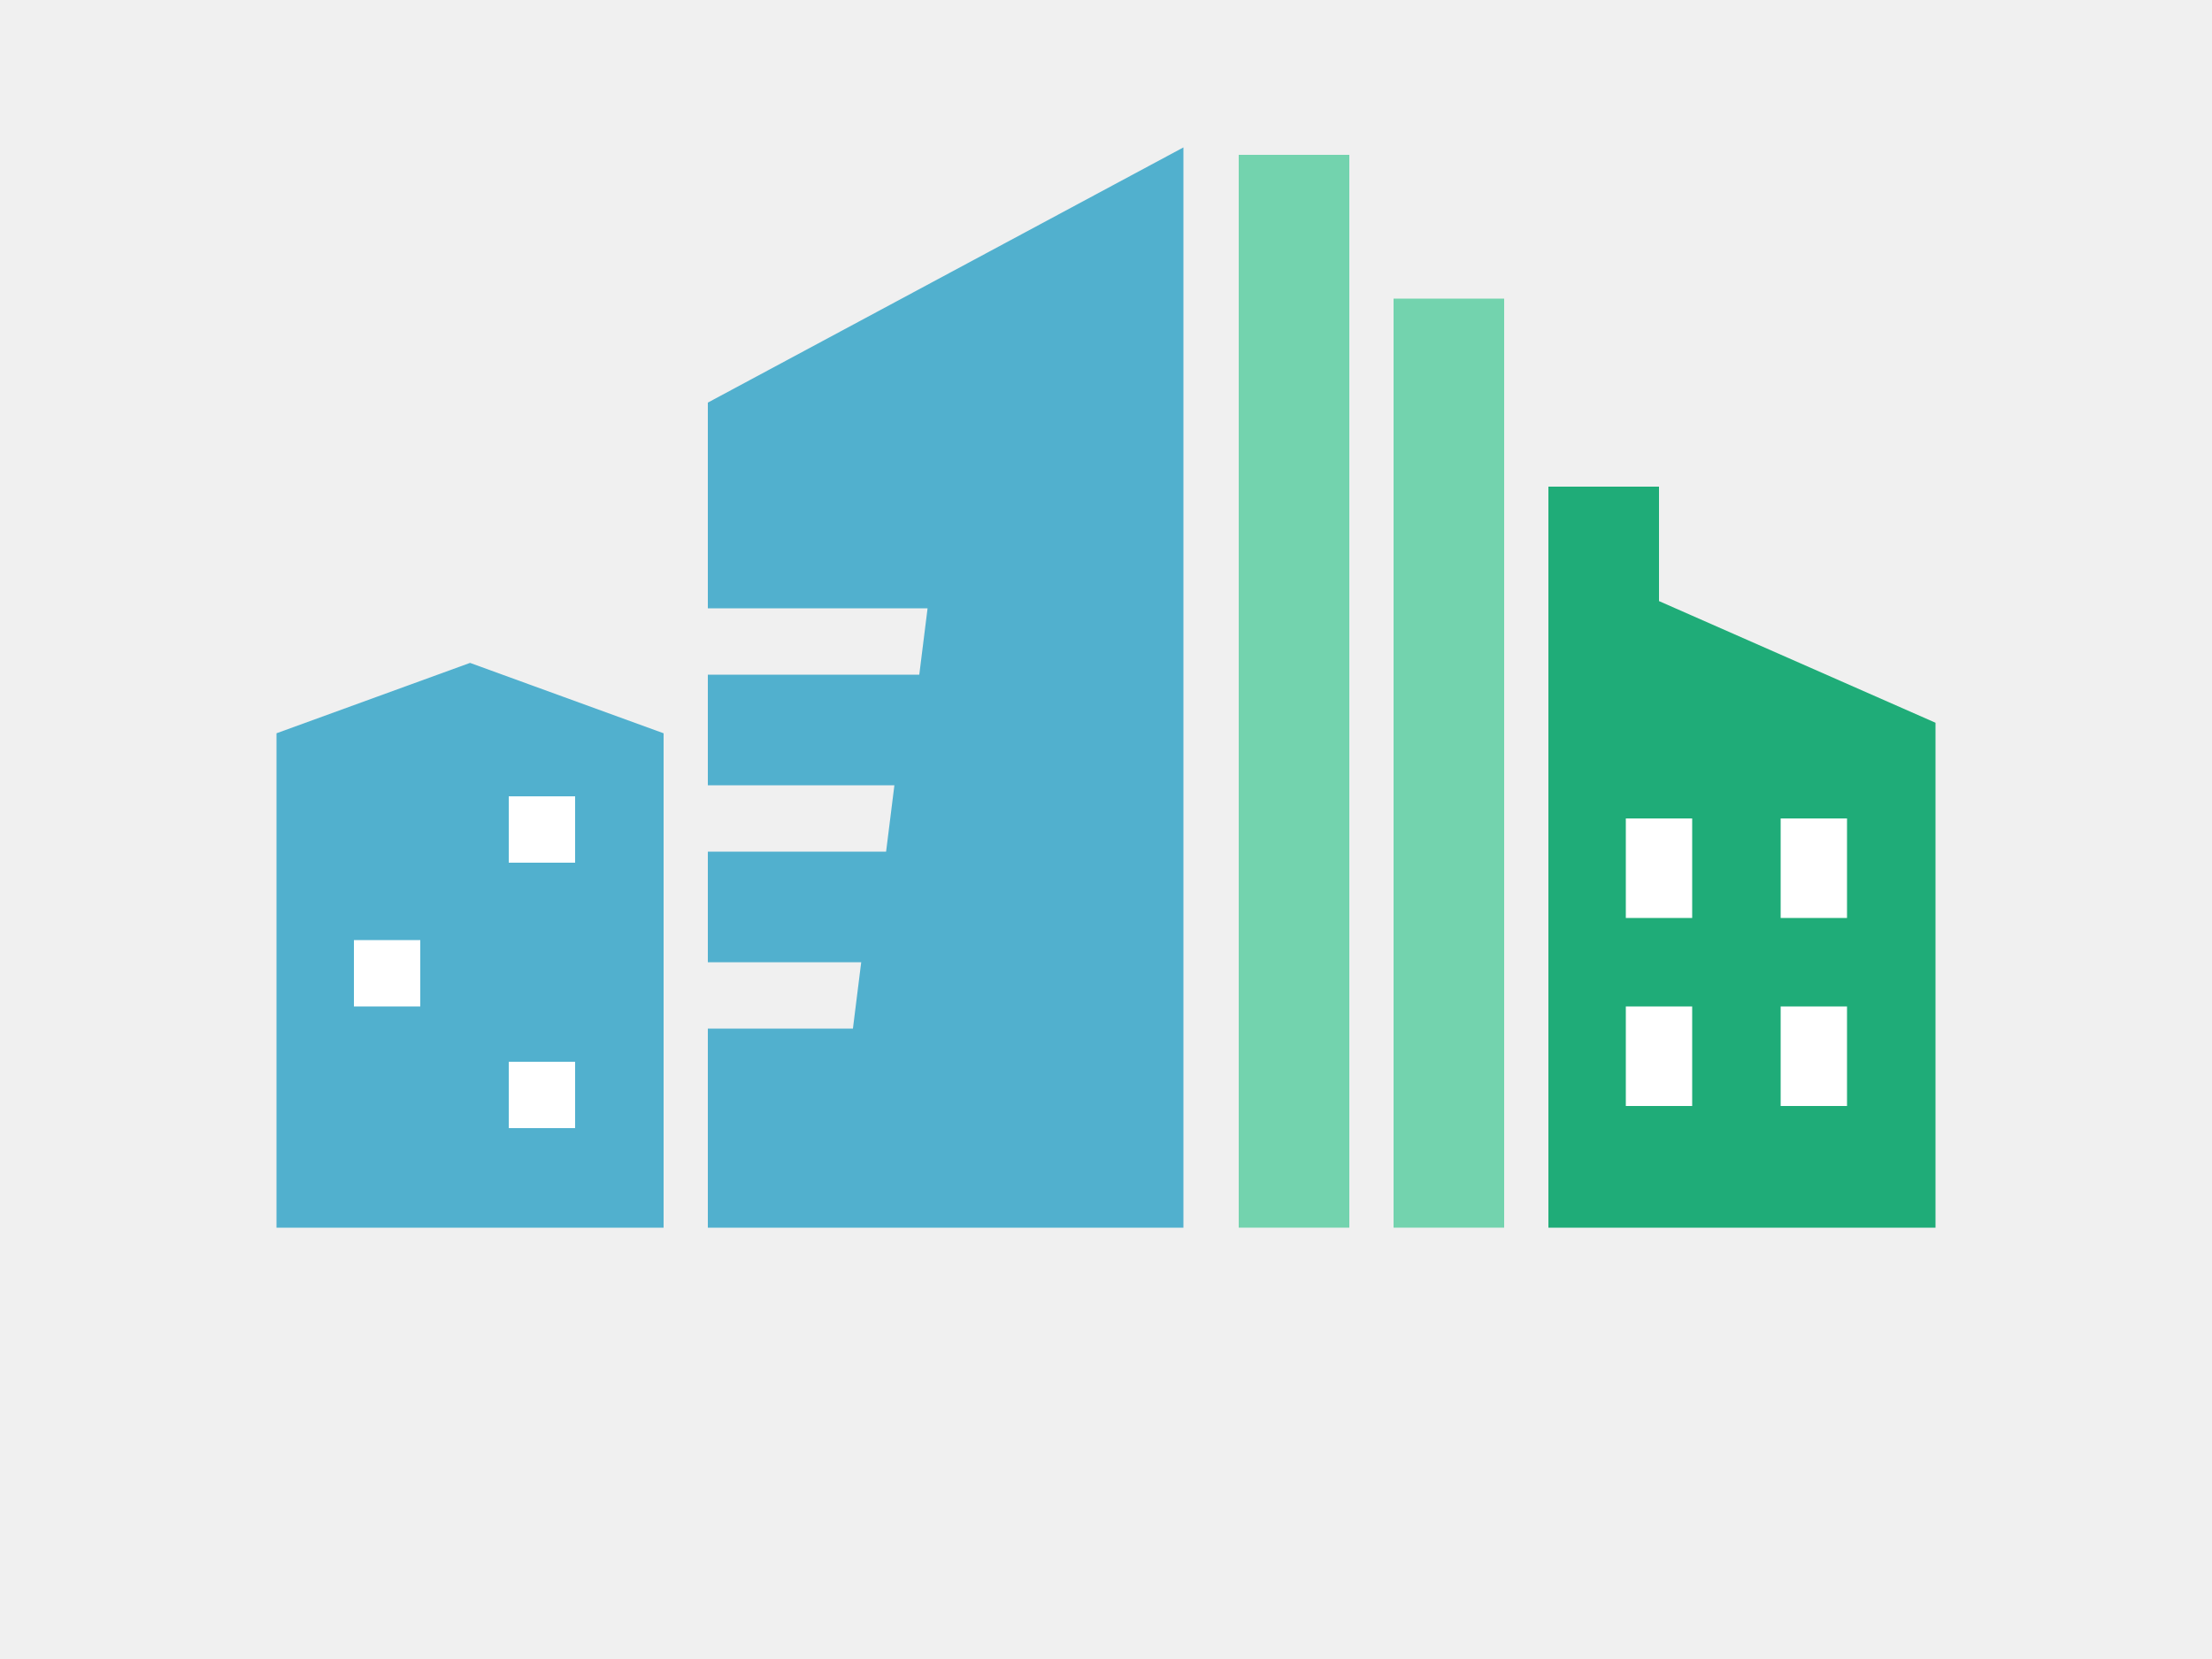
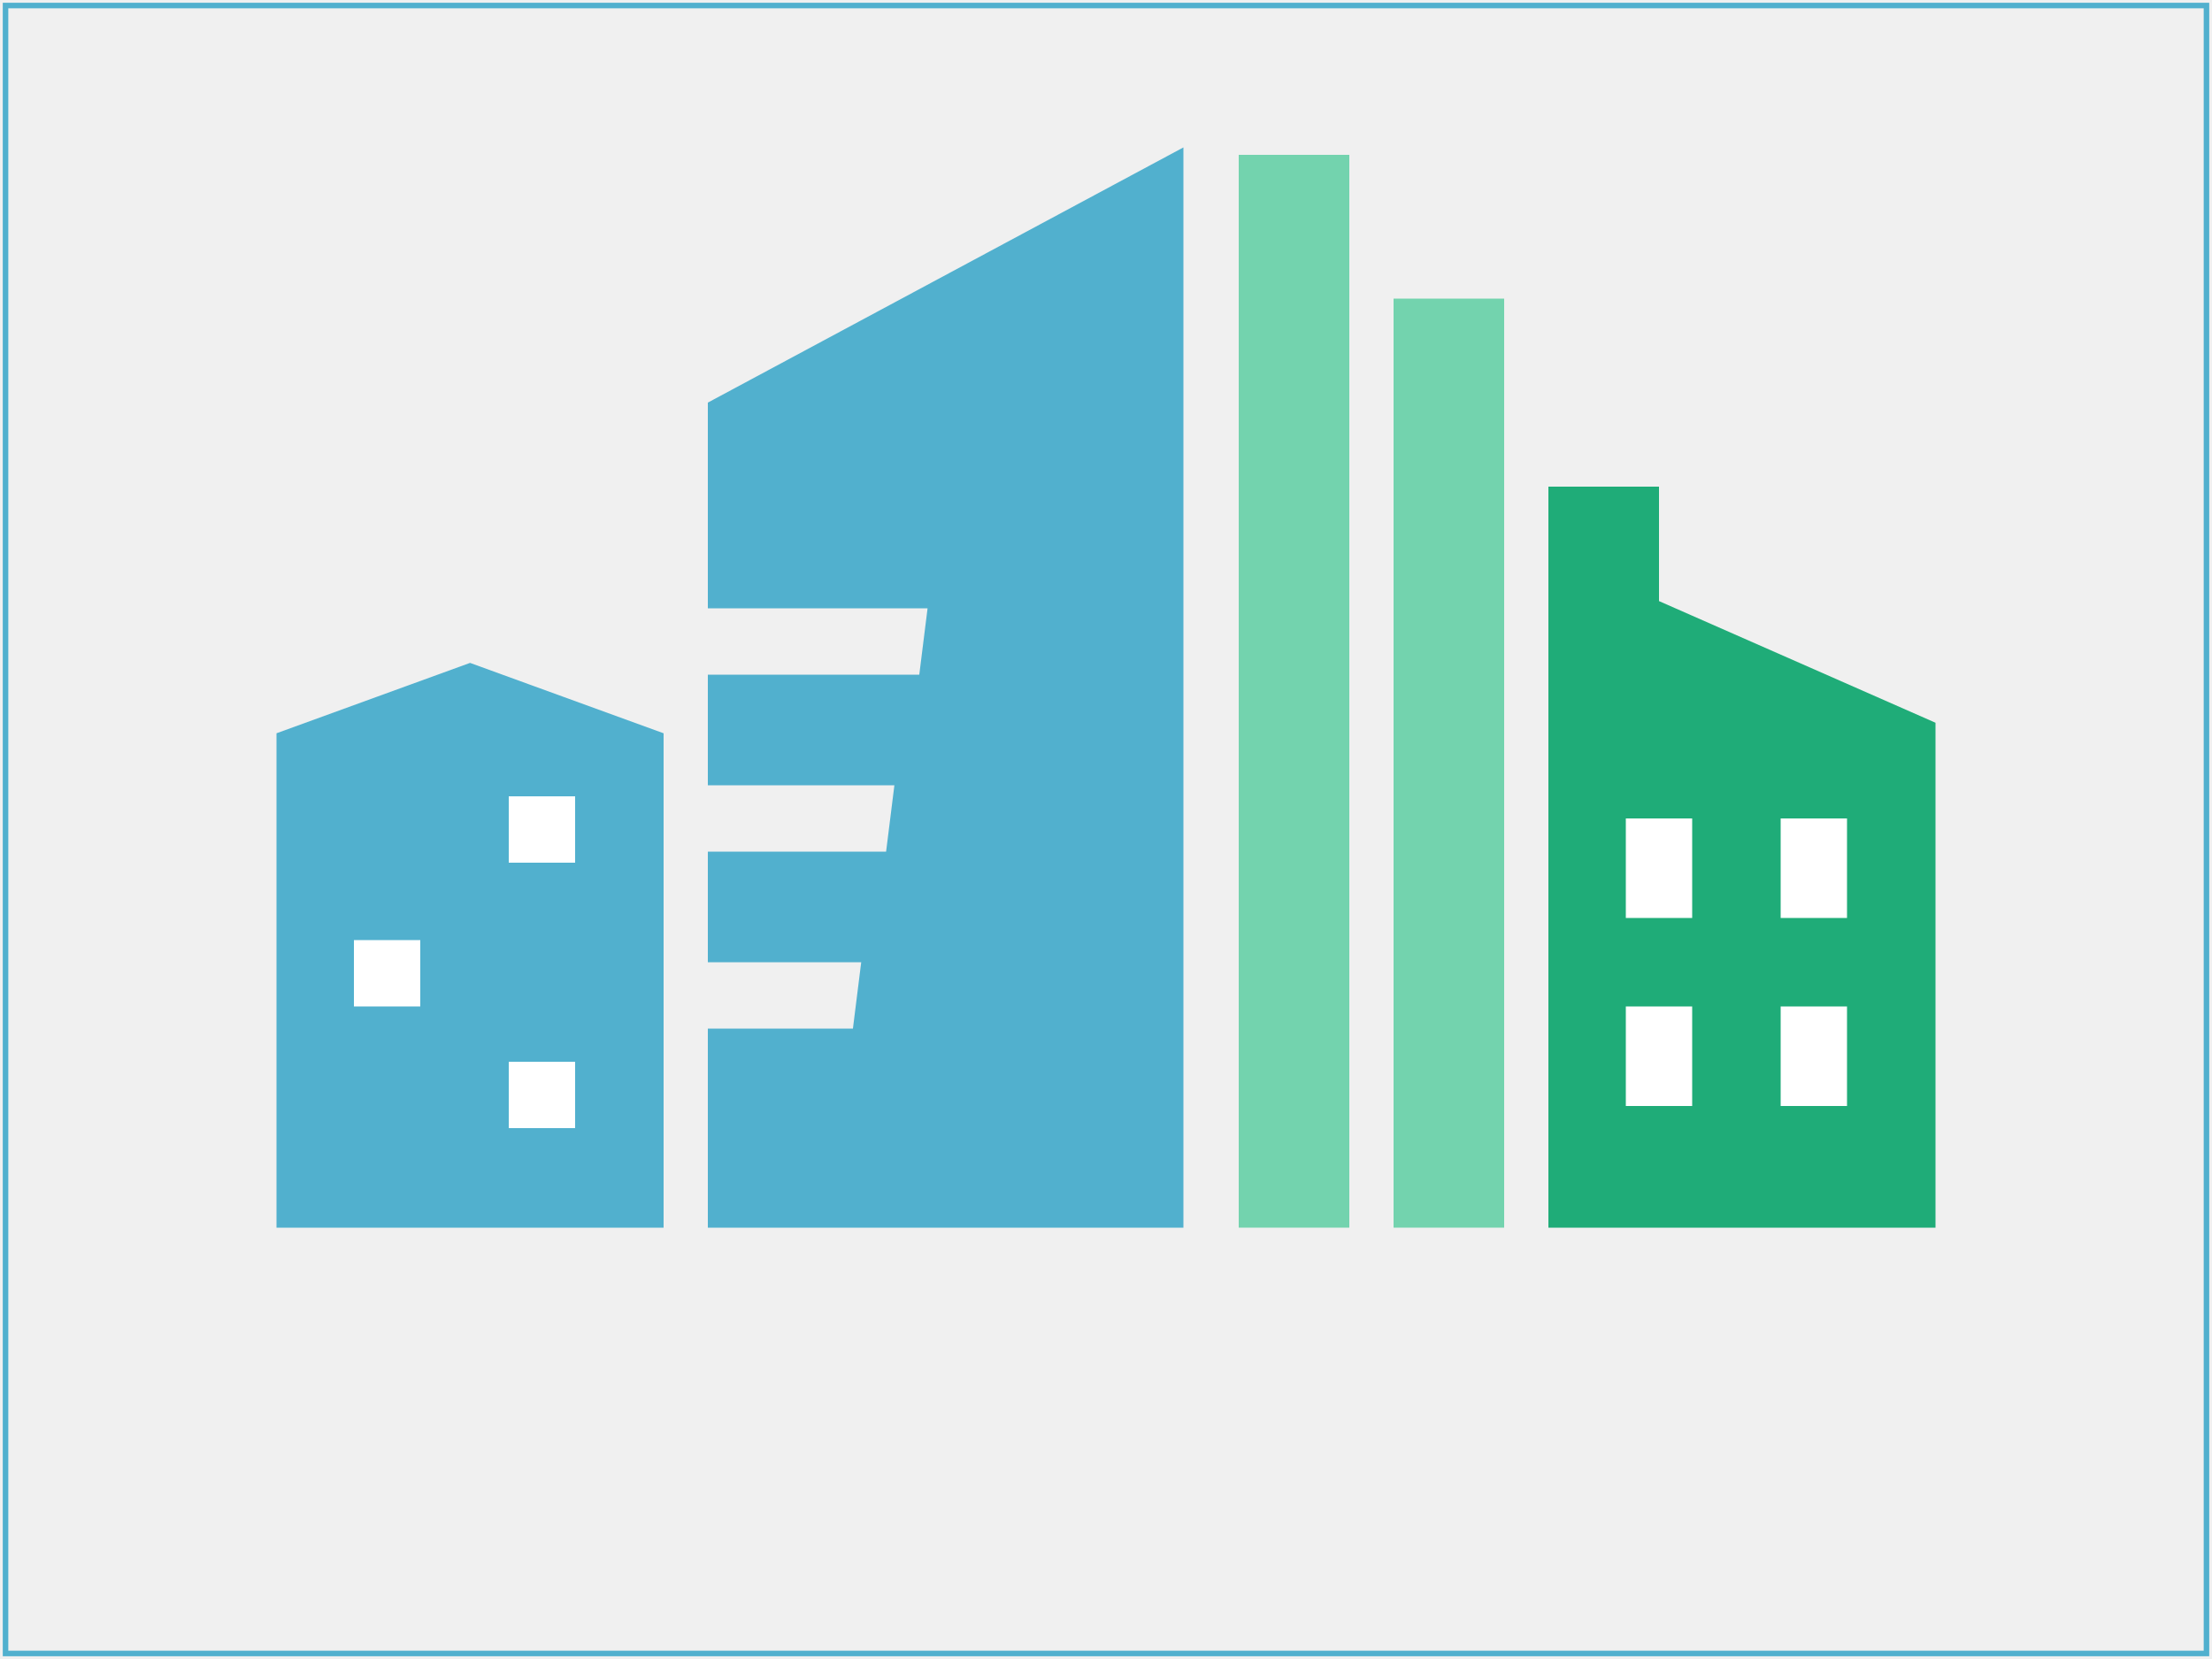
<svg xmlns="http://www.w3.org/2000/svg" width="400" height="300" viewBox="-200 -150 400 300" preserveAspectRatio="xMinYMin meet">
+   <rect x="-199" y="-149" width="398" height="298" style="stroke:#51b0ce;stroke-width:1px;fill:none;" />
  <path id="first-building-path" d="M0,0 L0,43 L16.5,49 L33,43 L33,0 L0,0 Z    M39,0 L39,16 L52,16 L53,24 L39,24 L39,32 L55,32 L56,40 L39,40 L39,48 L58,48 L59,56 L39,56 L39,73 L80,95 L80,0 L39,0 Z" style="stroke:#51b0ce;stroke-width:2px;stroke-dasharray:0px 0px;fill:#51b0ce;transform: scaleY(-2) scaleX(2) translate(-74px,-35px);">
    <animate id="first-building-path-animate" attributeName="stroke-dashoffset" from="0" to="0" dur="1s" repeatCount="1" />
  </path>
  <rect x="19" y="7" width="8" height="8" style="stroke:#51b0ce;stroke-width:2px;fill:#fff;transform: scaleY(-2) scaleX(2) translate(-74px,-35px);">
    <animate attributeName="opacity" from="0" to="1" dur="1s" />
  </rect>
  <rect x="5" y="18" width="8" height="8" style="stroke:#51b0ce;stroke-width:2px;fill:#fff;transform: scaleY(-2) scaleX(2) translate(-74px,-35px);">
    <animate attributeName="opacity" from="0" to="1" dur="1s" />
  </rect>
  <rect x="19" y="31" width="8" height="8" style="stroke:#51b0ce;stroke-width:2px;fill:#fff;transform: scaleY(-2) scaleX(2) translate(-74px,-35px);">
    <animate attributeName="opacity" from="0" to="1" dur="1s" />
  </rect>
  <path id="second-building-path" d="M87,0 L87,95 L95,95 L95,0 L87,0 Z M101,0 L101,82 L109,82 L109,0 L101,0 Z" style="stroke:#73d3ae;stroke-width:2px;stroke-dasharray:0px 0px;fill:#73d3ae;transform: scaleY(-2) scaleX(2) translate(-74px,-35px);">
    <animate id="second-building-path-animate" attributeName="stroke-dashoffset" from="0" to="0" dur="1s" repeatCount="1" />
  </path>
  <path id="third-building-path" d="M115,0 L115,65 L123,65 L123,55 L148,44 L148,0 L115,0 Z" style="stroke:#1fac78;stroke-width:2px;stroke-dasharray:0px 0px;fill:#1fac78;transform: scaleY(-2) scaleX(2) translate(-74px,-35px);">
    <animate id="third-building-path-animate" attributeName="stroke-dashoffset" from="0" to="0" dur="1s" repeatCount="1" />
  </path>
  <rect x="120" y="9" width="8" height="11" style="stroke:#1fac78;stroke-width:2px;fill:#fff;transform: scaleY(-2) scaleX(2) translate(-74px,-35px);">
    <animate attributeName="opacity" from="0" to="1" dur="1s" />
  </rect>
  <rect x="120" y="26" width="8" height="11" style="stroke:#1fac78;stroke-width:2px;fill:#fff;transform: scaleY(-2) scaleX(2) translate(-74px,-35px);">
    <animate attributeName="opacity" from="0" to="1" dur="1s" />
  </rect>
  <rect x="134" y="9" width="8" height="11" style="stroke:#1fac78;stroke-width:2px;fill:#fff;transform: scaleY(-2) scaleX(2) translate(-74px,-35px);">
    <animate attributeName="opacity" from="0" to="1" dur="1s" />
  </rect>
  <rect x="134" y="26" width="8" height="11" style="stroke:#1fac78;stroke-width:2px;fill:#fff;transform: scaleY(-2) scaleX(2) translate(-74px,-35px);">
    <animate attributeName="opacity" from="0" to="1" dur="1s" />
  </rect>
</svg>
